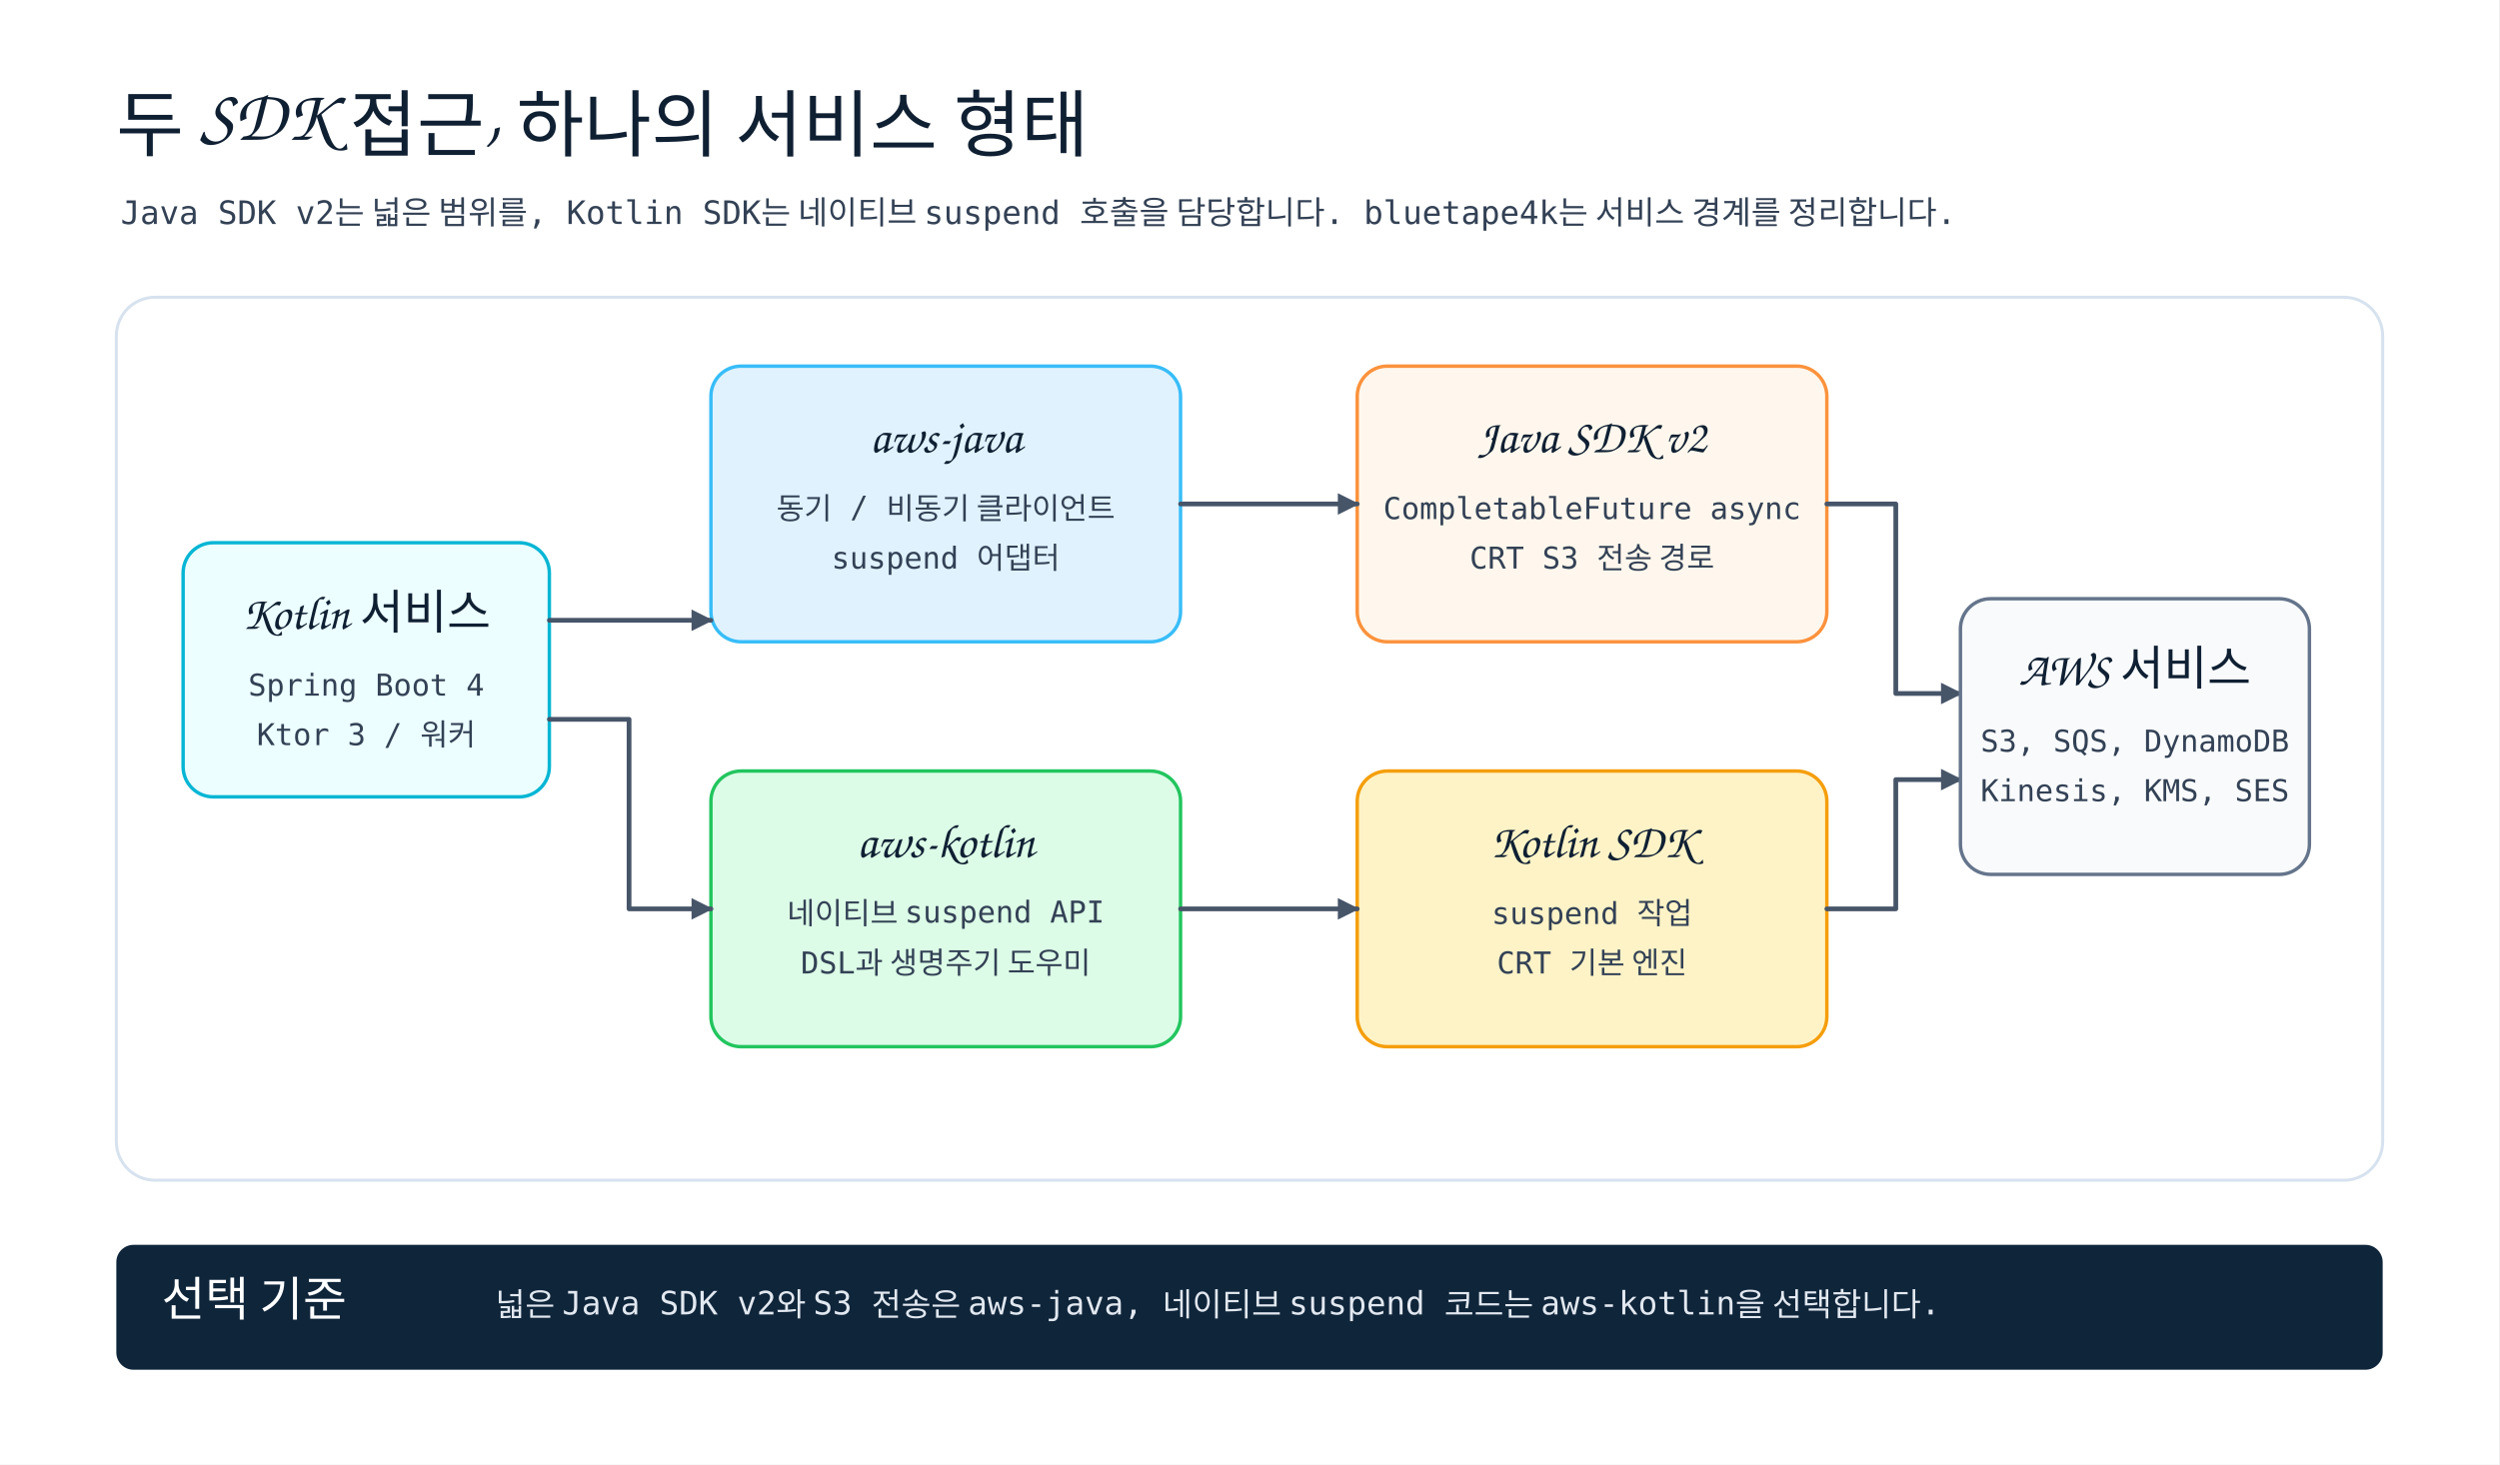
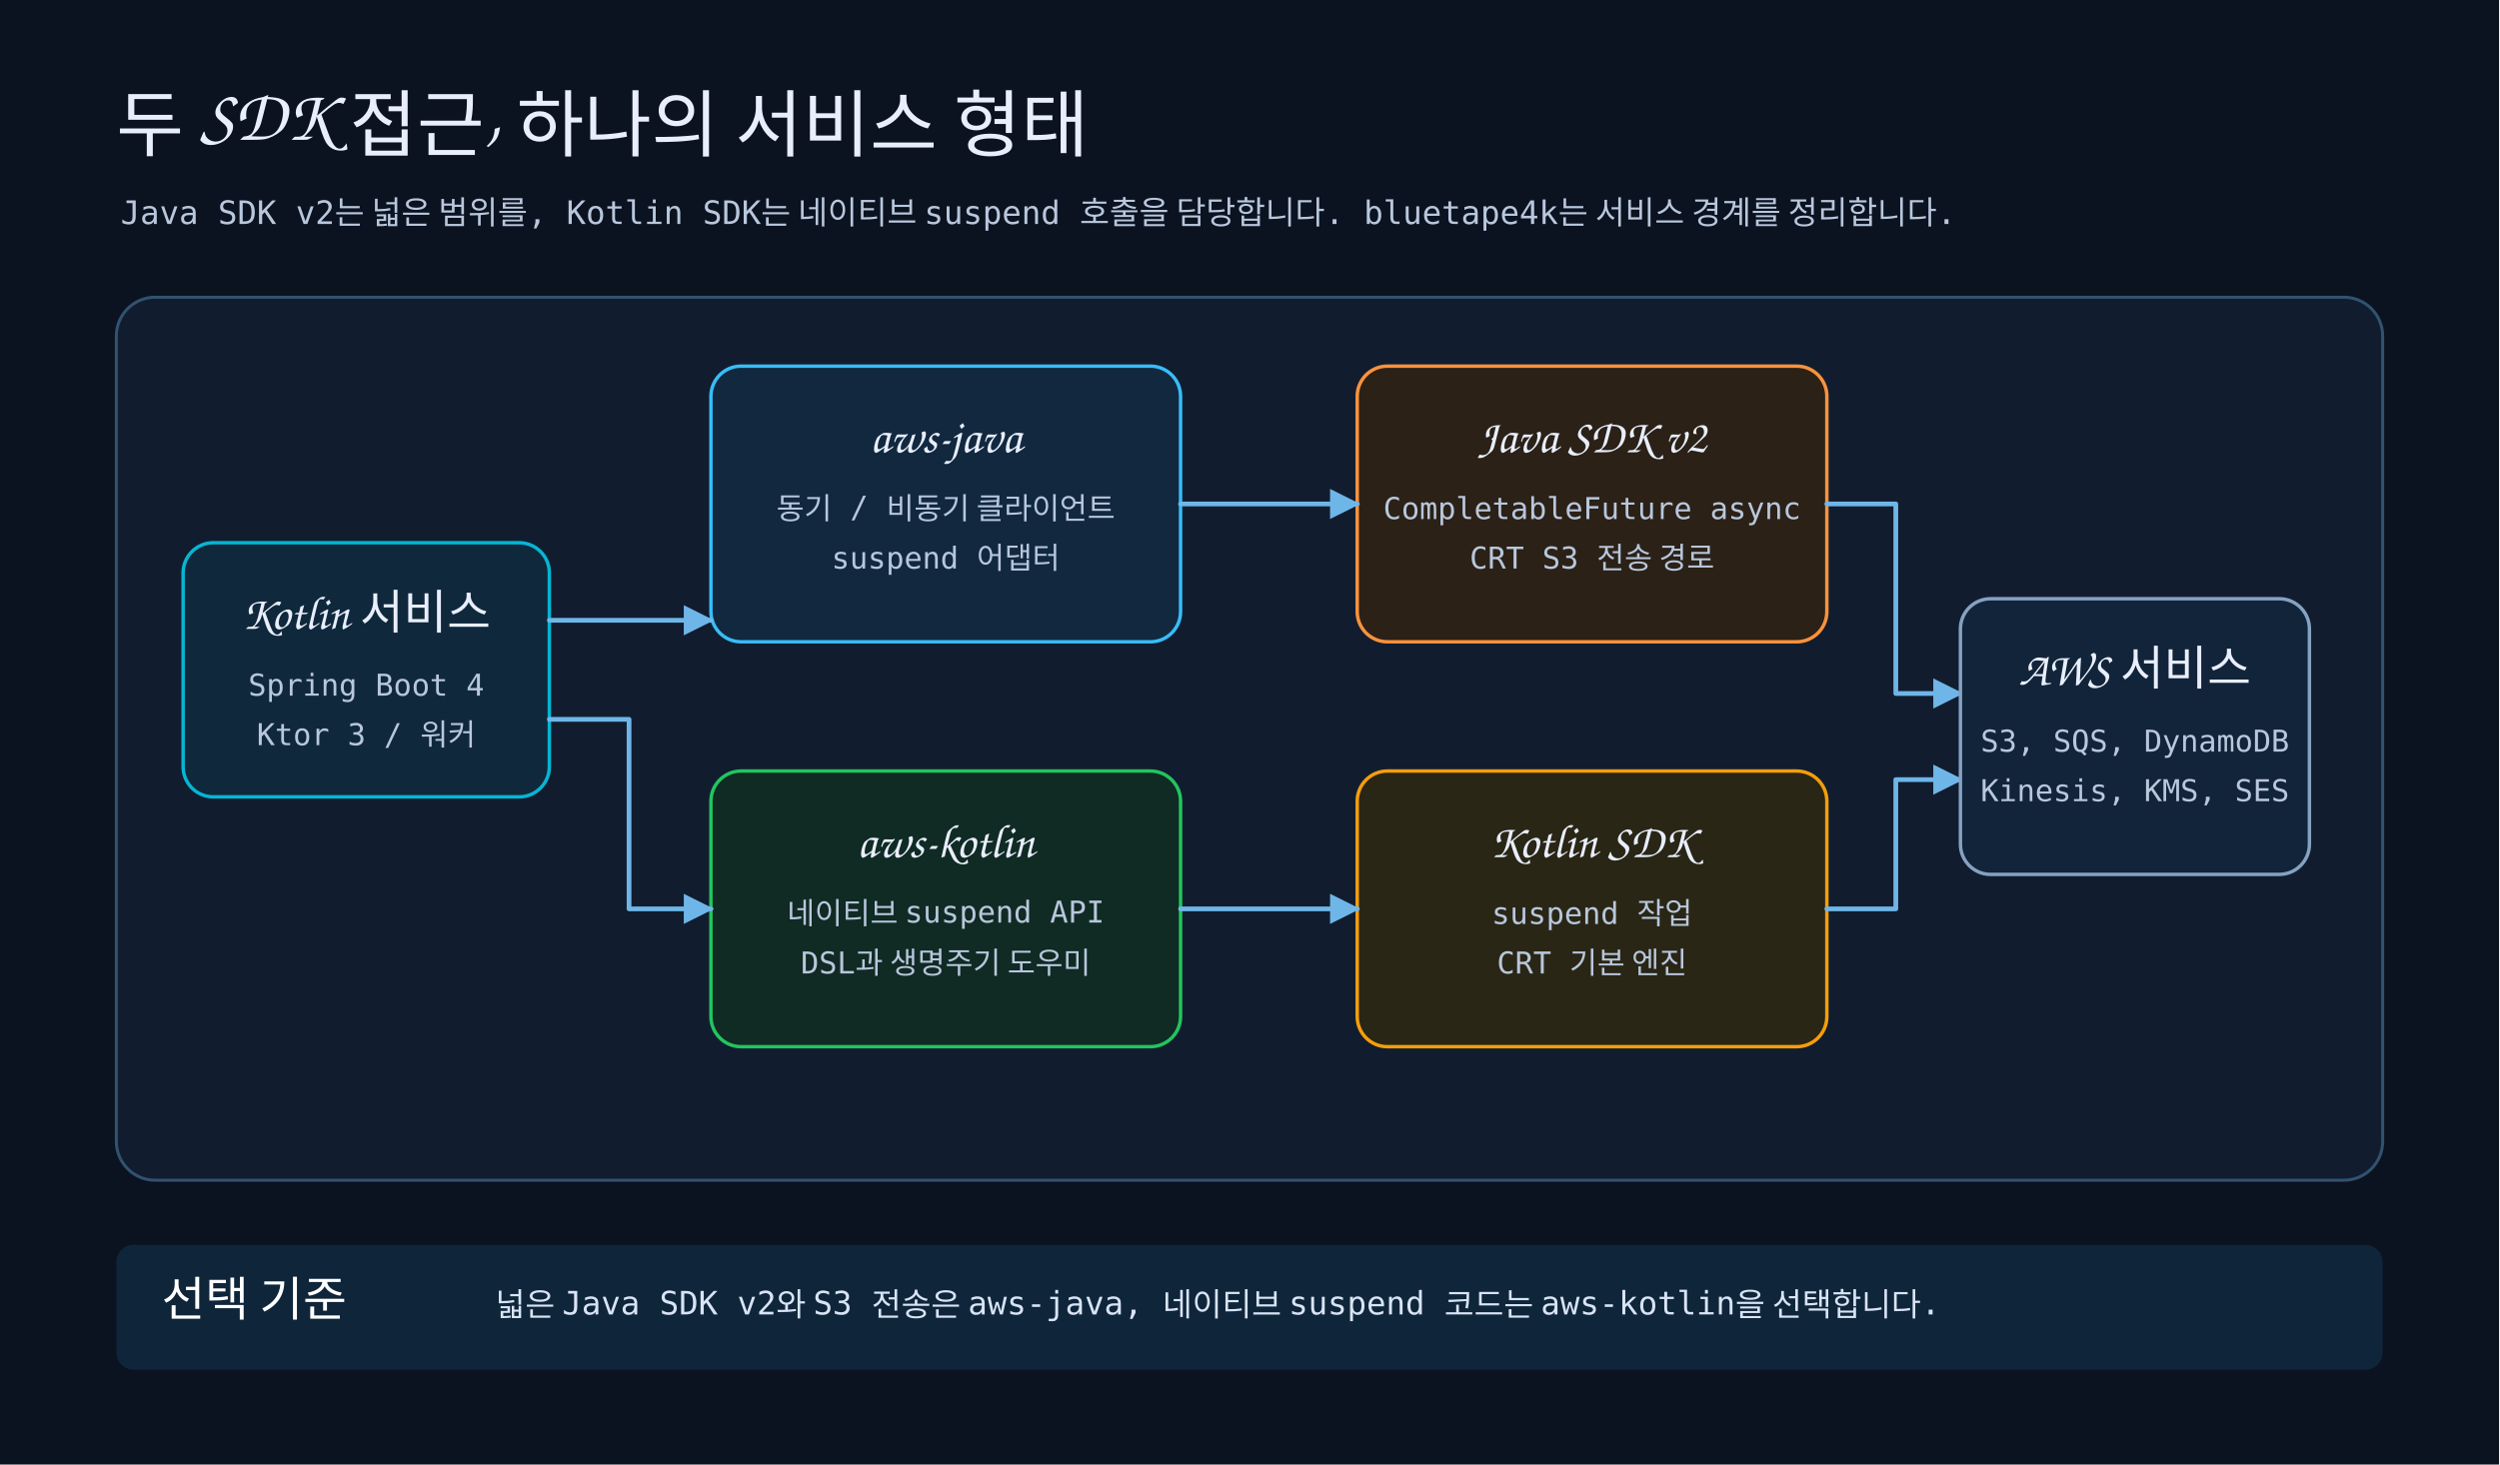
<svg xmlns="http://www.w3.org/2000/svg" width="1160" height="680" viewBox="0 0 1160 680" role="img" aria-label="bluetape4k AWS Part 2 API layers">
  <defs>
    <style>
-       .title{font-family:'goorm Sans',cursive;font-size:34px;fill:#102033}
-       .subtitle,.caption,.body{font-family:'goorm Sans Code',monospace;fill:#334155}
-       .subtitle{font-size:15px}.label{font-family:'goorm Sans',cursive;font-size:22px;fill:#102033}.footerLabel{font-family:'goorm Sans',cursive;font-size:22px;fill:#ffffff}
-       .footerText{font-family:'goorm Sans Code',monospace;font-size:15px;fill:#e2e8f0}
-       .body{font-size:14px}.small{font-size:12px}.arrow{fill:none;stroke:#475569;stroke-width:2.2;stroke-linecap:round;stroke-linejoin:round;marker-end:url(#arrow)}
-       .thin{fill:none;stroke:#94a3b8;stroke-width:1.4;stroke-dasharray:7 7}.panel{fill:#fff;stroke:#d7e2ef;stroke-width:1.4;rx:18}
+       .title{font-family:'goorm Sans',cursive;font-size:34px;fill:#e8eefc}
+       .subtitle,.caption,.body{font-family:'goorm Sans Code',monospace;fill:#b8c7dc}
+       .subtitle{font-size:15px}.label{font-family:'goorm Sans',cursive;font-size:22px;fill:#e8eefc}.footerLabel{font-family:'goorm Sans',cursive;font-size:22px;fill:#ffffff}
+       .footerText{font-family:'goorm Sans Code',monospace;font-size:15px;fill:#d8e4f5}
+       .body{font-size:14px}.small{font-size:12px}.arrow{fill:none;stroke:#6fb6e8;stroke-width:2.2;stroke-linecap:round;stroke-linejoin:round;marker-end:url(#arrow)}
+       .thin{fill:none;stroke:#6d87a8;stroke-width:1.4;stroke-dasharray:7 7}.panel{fill:#111d2f;stroke:#315270;stroke-width:1.4;rx:18}
    </style>
-     <marker id="arrow" viewBox="0 0 10 10" markerWidth="10" markerHeight="10" refX="9" refY="5" orient="auto" markerUnits="userSpaceOnUse">
-       <path d="M 0 0 L 10 5 L 0 10 Z" fill="#475569" />
+     <marker id="arrow" viewBox="0 0 10 10" markerWidth="14" markerHeight="14" refX="9" refY="5" orient="auto" markerUnits="userSpaceOnUse">
+       <path d="M 0 0 L 10 5 L 0 10 Z" fill="#6fb6e8" stroke="#6fb6e8" stroke-width="0" stroke-dasharray="none" />
    </marker>
  </defs>
-   <rect width="1160" height="680" fill="#ffffff" />
+   <rect width="1160" height="680" fill="#0b1220" />
  <text class="title" x="54" y="70">두 SDK 접근, 하나의 서비스 형태</text>
  <text class="subtitle" x="56" y="104">Java SDK v2는 넓은 범위를, Kotlin SDK는 네이티브 suspend 호출을 담당합니다. bluetape4k는 서비스 경계를 정리합니다.</text>
  <rect class="panel" x="54" y="138" width="1052" height="410" />
-   <rect x="85" y="252" width="170" height="118" rx="14" fill="#ecfeff" stroke="#06b6d4" stroke-width="1.6" />
+   <rect x="85" y="252" width="170" height="118" rx="14" fill="#10283c" stroke="#06b6d4" stroke-width="1.6" />
  <text class="label" x="170" y="292" text-anchor="middle">Kotlin 서비스</text>
  <text class="body" x="170" y="323" text-anchor="middle">Spring Boot 4</text>
  <text class="body" x="170" y="346" text-anchor="middle">Ktor 3 / 워커</text>
-   <rect x="330" y="170" width="218" height="128" rx="14" fill="#e0f2fe" stroke="#38bdf8" stroke-width="1.6" />
+   <rect x="330" y="170" width="218" height="128" rx="14" fill="#11283f" stroke="#38bdf8" stroke-width="1.6" />
  <text class="label" x="439" y="210" text-anchor="middle">aws-java</text>
  <text class="body" x="439" y="241" text-anchor="middle">동기 / 비동기 클라이언트</text>
  <text class="body" x="439" y="264" text-anchor="middle">suspend 어댑터</text>
-   <rect x="330" y="358" width="218" height="128" rx="14" fill="#dcfce7" stroke="#22c55e" stroke-width="1.6" />
+   <rect x="330" y="358" width="218" height="128" rx="14" fill="#102a24" stroke="#22c55e" stroke-width="1.6" />
  <text class="label" x="439" y="398" text-anchor="middle">aws-kotlin</text>
  <text class="body" x="439" y="429" text-anchor="middle">네이티브 suspend API</text>
  <text class="body" x="439" y="452" text-anchor="middle">DSL과 생명주기 도우미</text>
-   <rect x="630" y="170" width="218" height="128" rx="14" fill="#fff7ed" stroke="#fb923c" stroke-width="1.6" />
+   <rect x="630" y="170" width="218" height="128" rx="14" fill="#2b2117" stroke="#fb923c" stroke-width="1.6" />
  <text class="label" x="739" y="210" text-anchor="middle">Java SDK v2</text>
  <text class="body" x="739" y="241" text-anchor="middle">CompletableFuture async</text>
  <text class="body" x="739" y="264" text-anchor="middle">CRT S3 전송 경로</text>
-   <rect x="630" y="358" width="218" height="128" rx="14" fill="#fef3c7" stroke="#f59e0b" stroke-width="1.6" />
+   <rect x="630" y="358" width="218" height="128" rx="14" fill="#2a2615" stroke="#f59e0b" stroke-width="1.6" />
  <text class="label" x="739" y="398" text-anchor="middle">Kotlin SDK</text>
  <text class="body" x="739" y="429" text-anchor="middle">suspend 작업</text>
  <text class="body" x="739" y="452" text-anchor="middle">CRT 기본 엔진</text>
  <polyline class="arrow" points="255,288 330,288" />
  <polyline class="arrow" points="255,334 292,334 292,422 330,422" />
  <polyline class="arrow" points="548,234 630,234" />
  <polyline class="arrow" points="548,422 630,422" />
  <polyline class="arrow" points="848,234 880,234 880,322 910,322" />
  <polyline class="arrow" points="848,422 880,422 880,362 910,362" />
-   <rect x="910" y="278" width="162" height="128" rx="14" fill="#f8fafc" stroke="#64748b" stroke-width="1.6" />
+   <rect x="910" y="278" width="162" height="128" rx="14" fill="#12243a" stroke="#86a2c2" stroke-width="1.6" />
  <text class="label" x="991" y="318" text-anchor="middle">AWS 서비스</text>
  <text class="body" x="991" y="349" text-anchor="middle">S3, SQS, DynamoDB</text>
  <text class="body" x="991" y="372" text-anchor="middle">Kinesis, KMS, SES</text>
  <rect x="54" y="578" width="1052" height="58" rx="8" fill="#0f253a" />
  <text class="footerLabel" x="75" y="611">선택 기준</text>
  <text class="footerText" x="230" y="611">넓은 Java SDK v2와 S3 전송은 aws-java, 네이티브 suspend 코드는 aws-kotlin을 선택합니다.</text>
  <path class="connector" d="M2 2 L3 2" fill="none" stroke="transparent" />
</svg>
